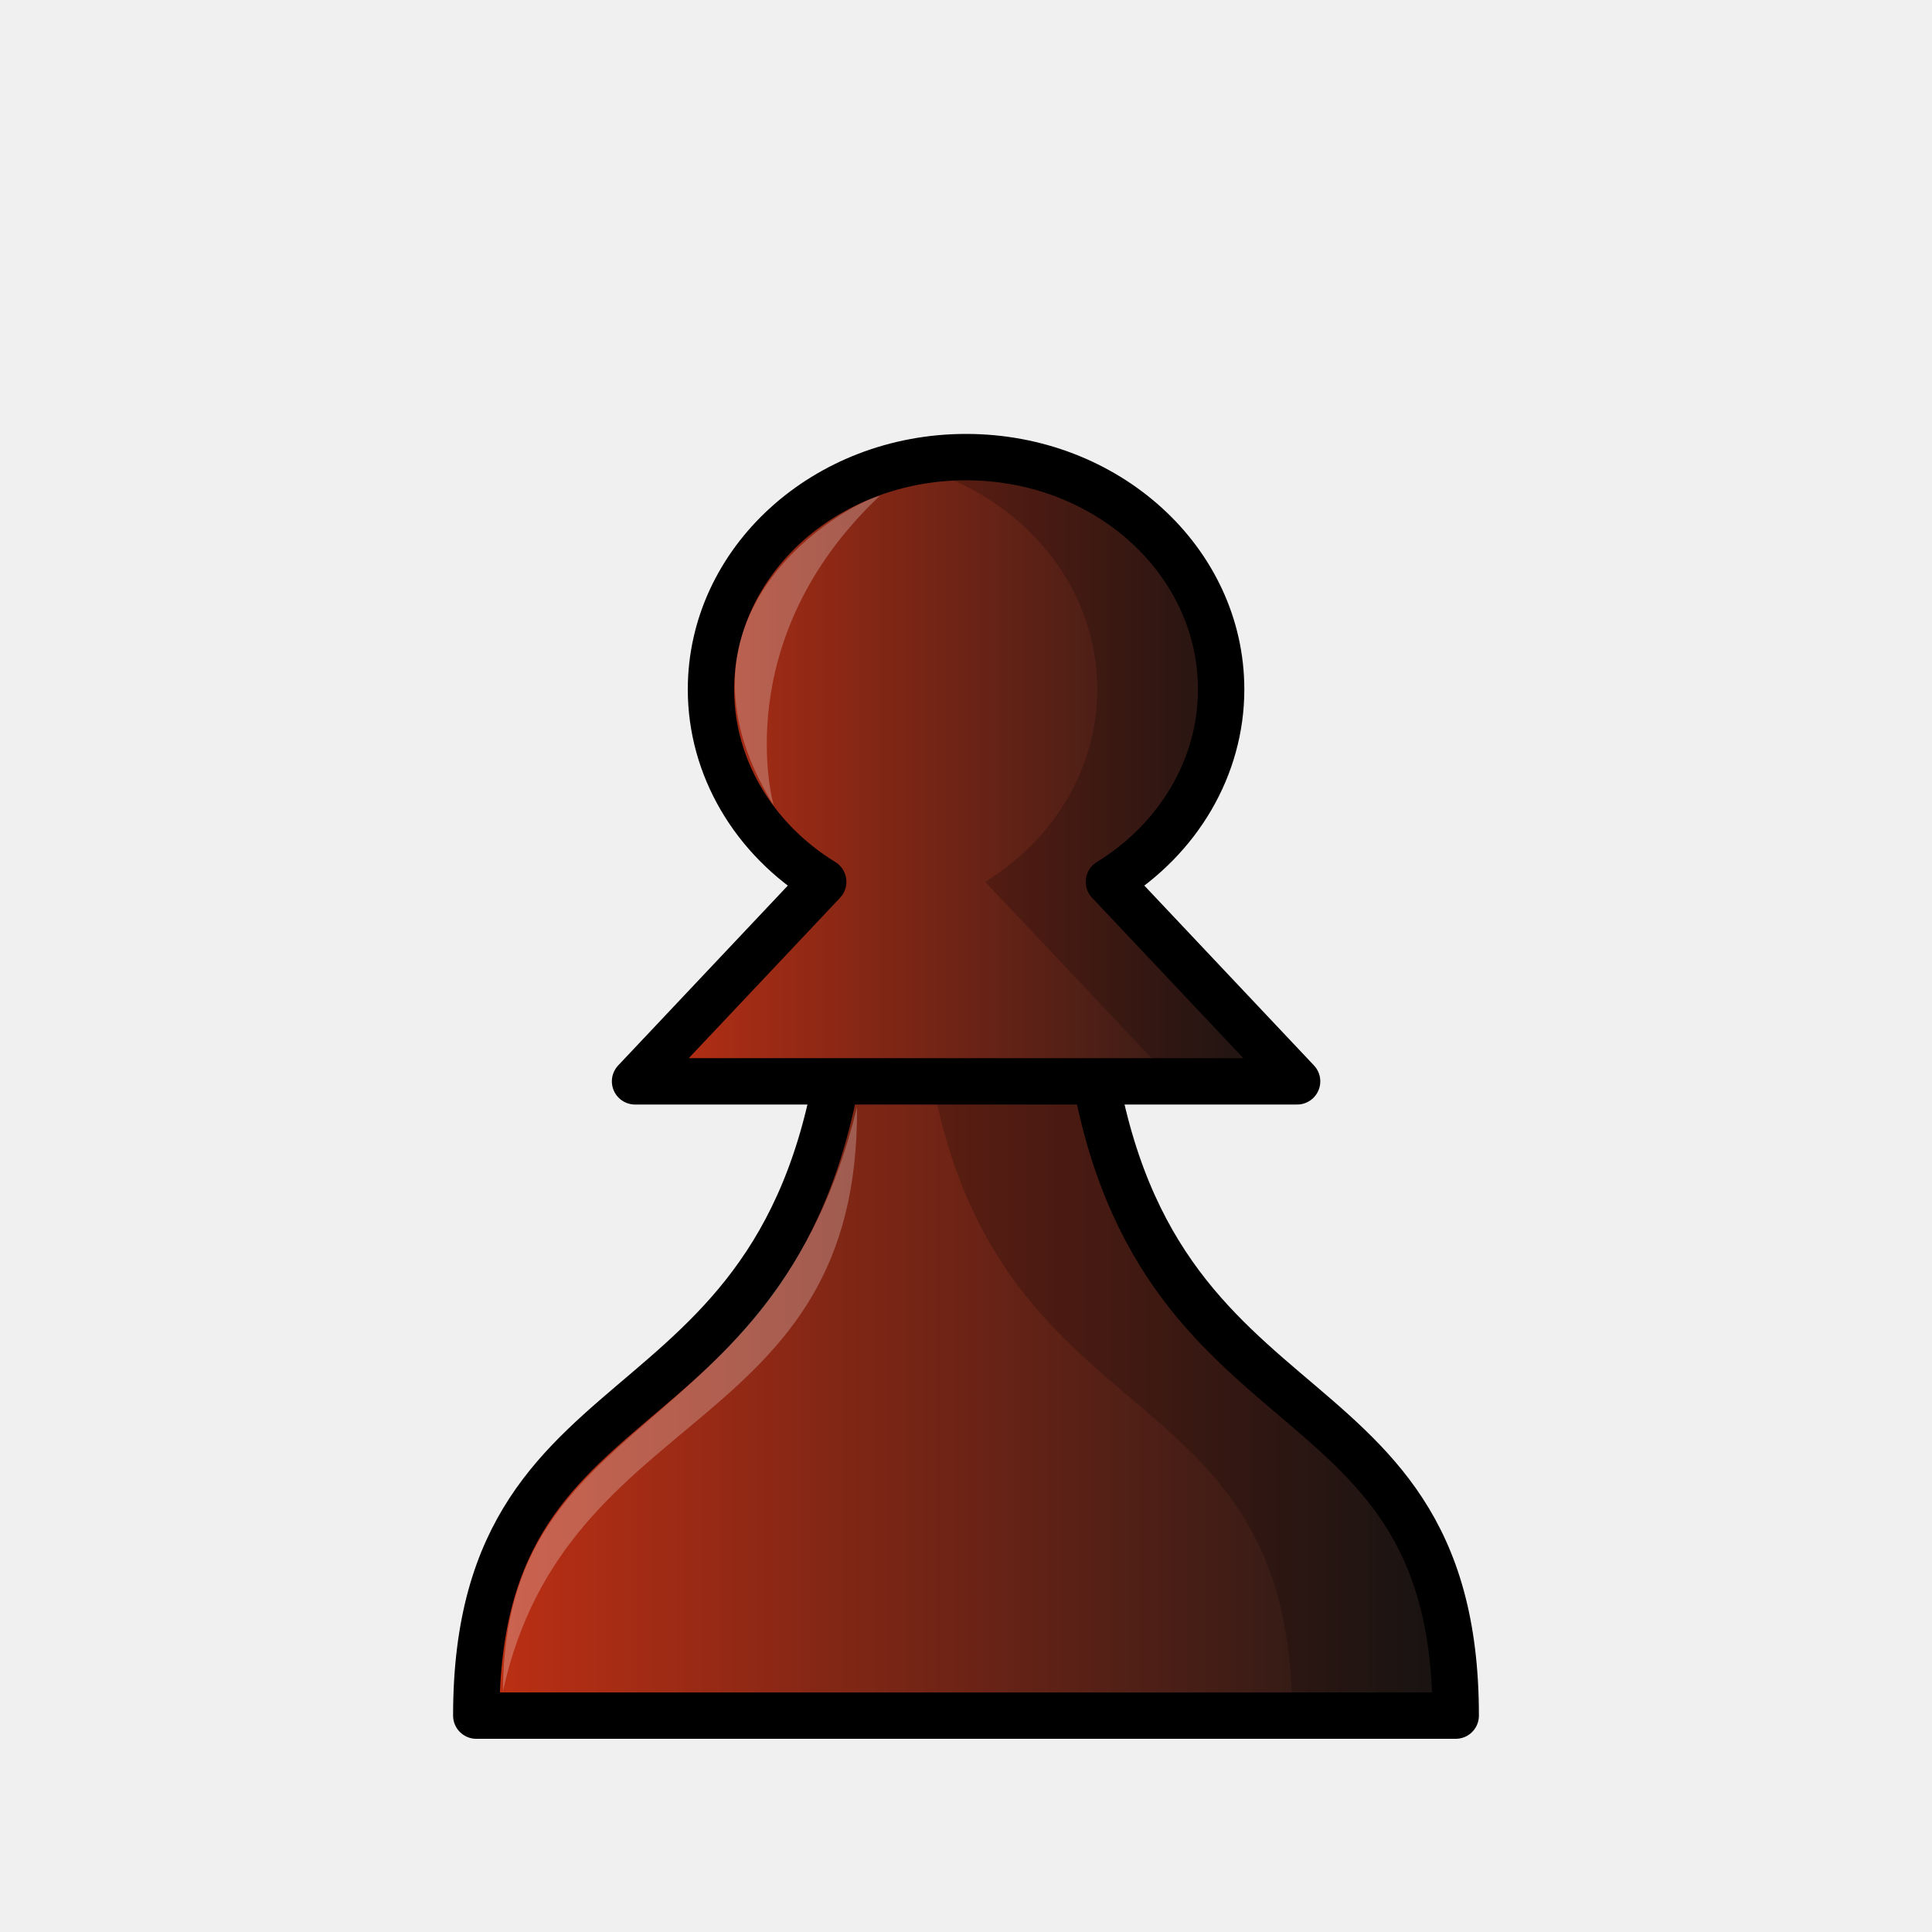
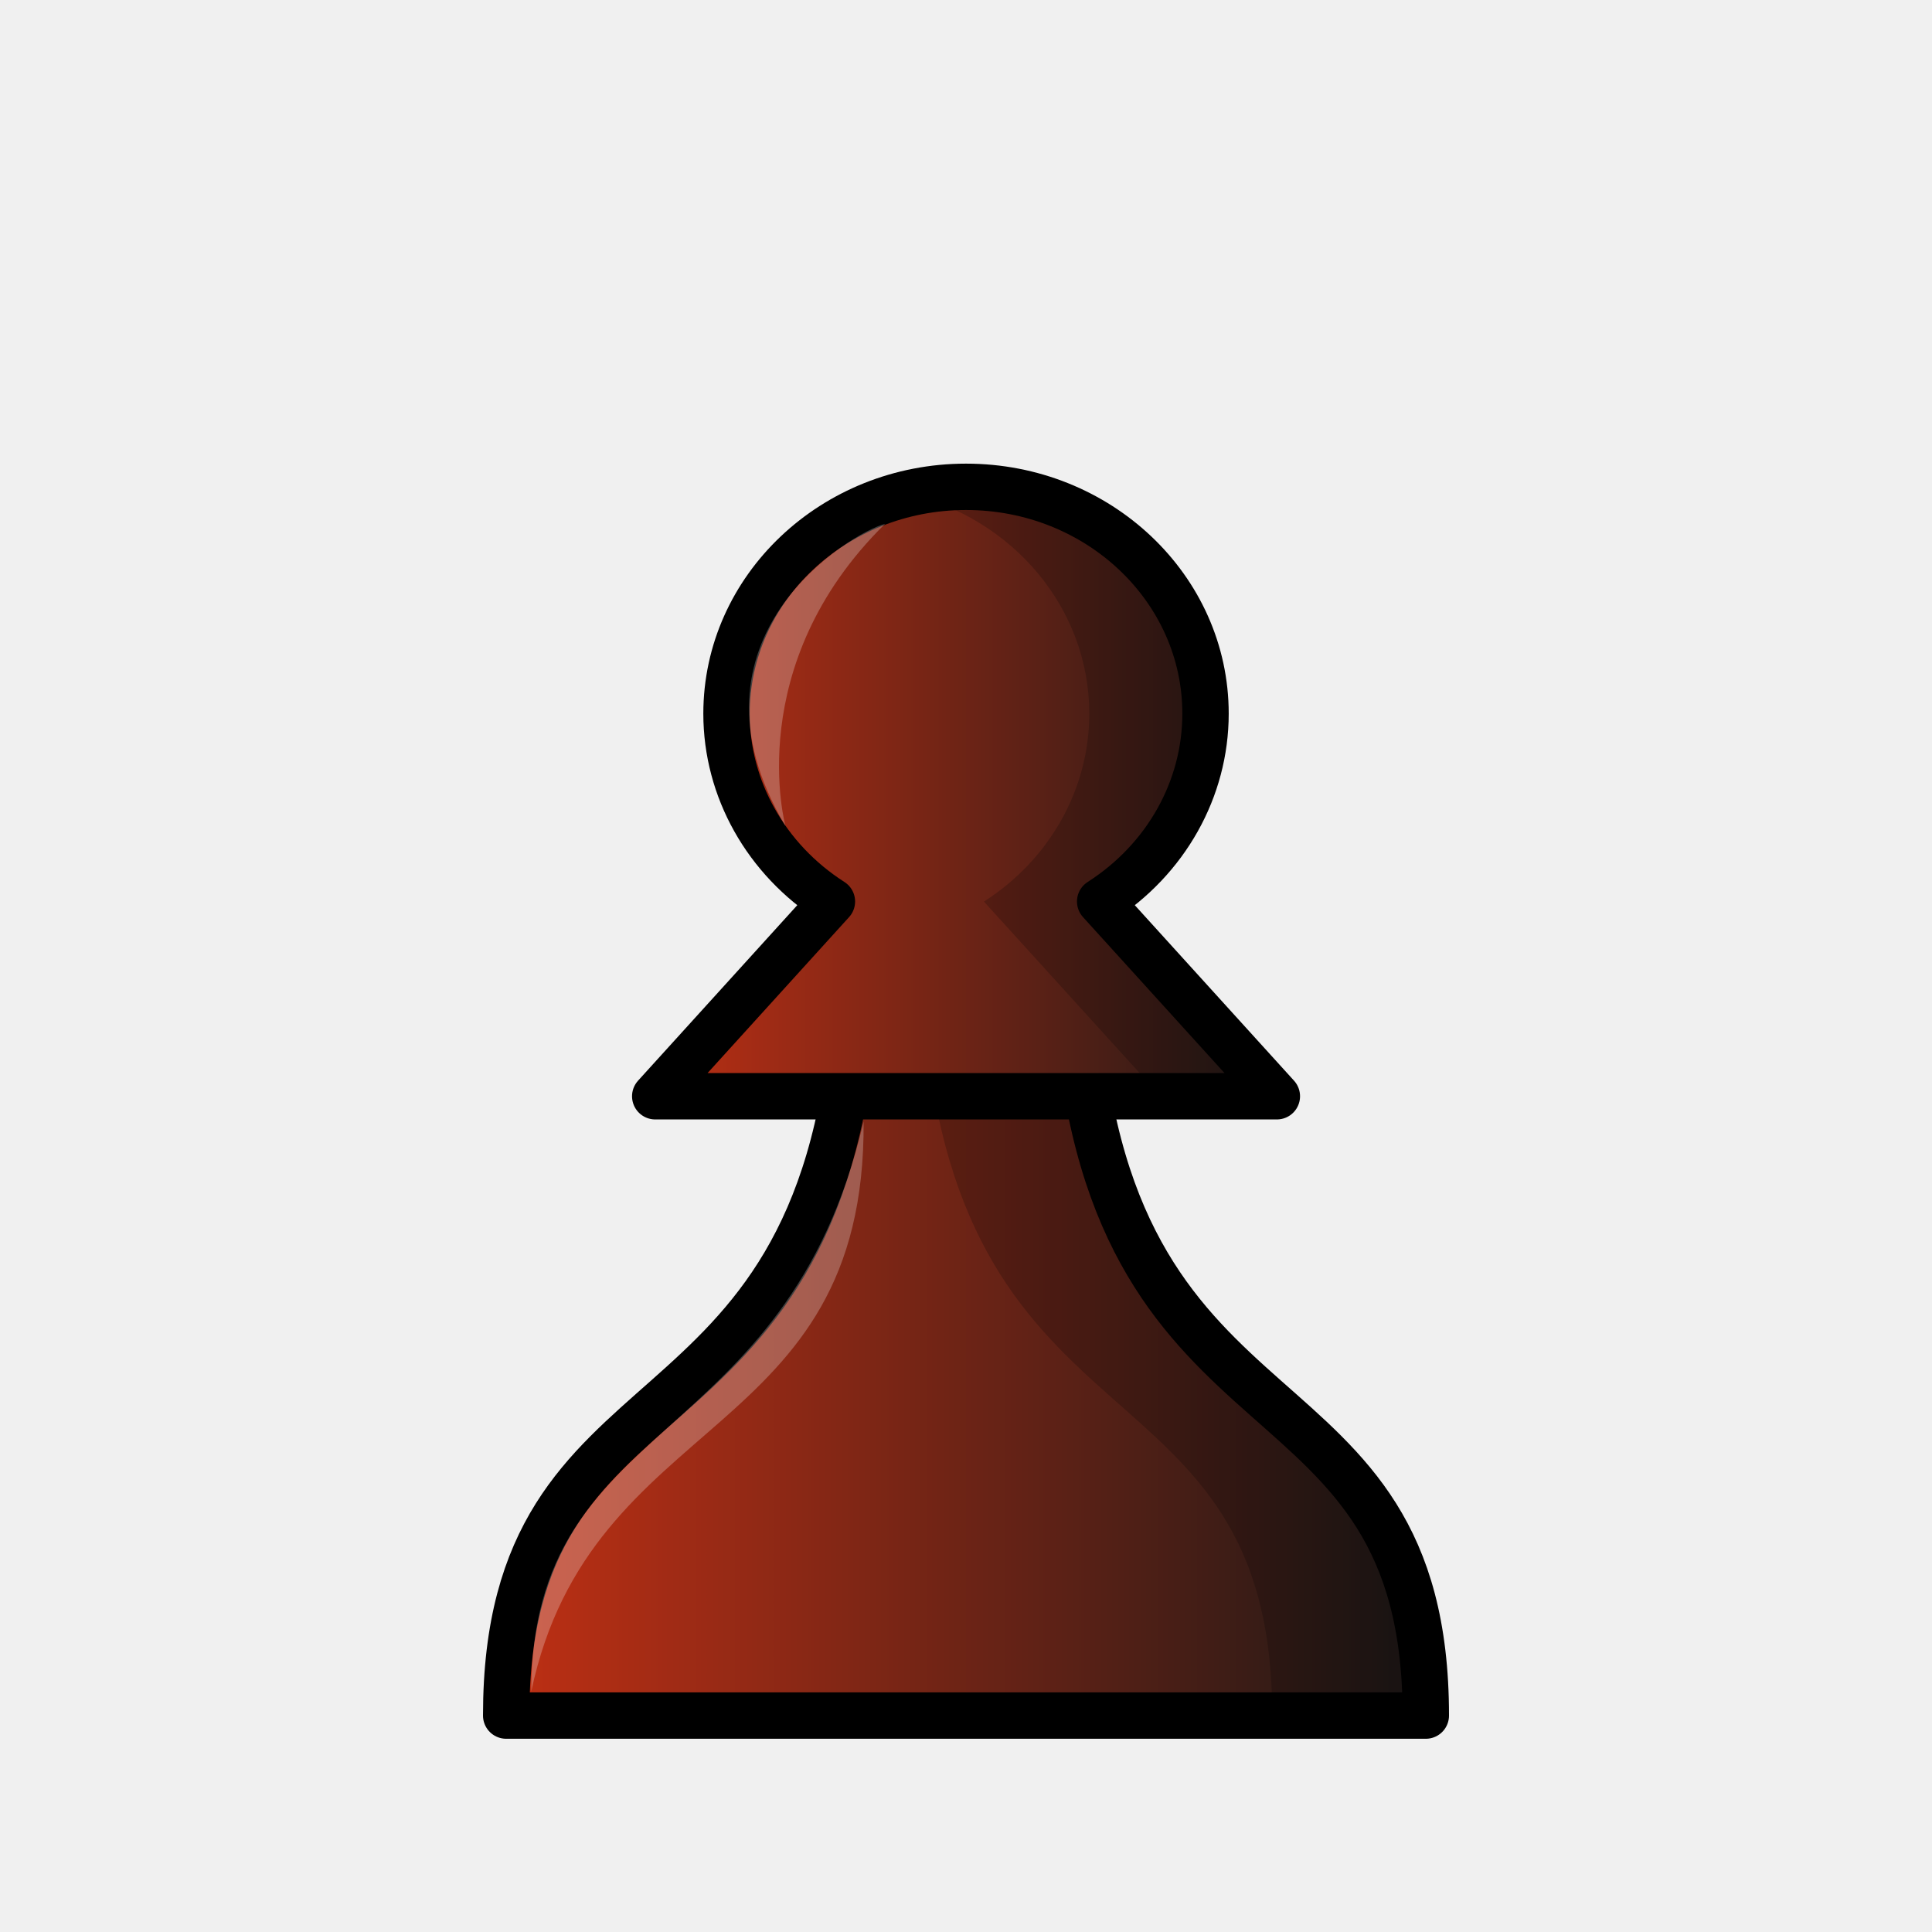
<svg xmlns="http://www.w3.org/2000/svg" xmlns:xlink="http://www.w3.org/1999/xlink" width="50mm" height="50mm" clip-rule="evenodd" fill-rule="evenodd" image-rendering="optimizeQuality" shape-rendering="geometricPrecision" text-rendering="geometricPrecision" version="1.1" viewBox="0 0 50 50">
  <defs>
-     <linearGradient id="linearGradient5734-4" x1="-144.63" x2="-118.08" y1="495" y2="495" gradientTransform="translate(156.35 -459.87)" gradientUnits="userSpaceOnUse" xlink:href="#linearGradient3800" />
    <linearGradient id="linearGradient3800">
      <stop style="stop-color:#c23014" offset="0" />
      <stop style="stop-color:#171717" offset="1" />
    </linearGradient>
-     <linearGradient id="linearGradient5726-1" x1="-140.16" x2="-123.6" y1="472.02" y2="472.02" gradientTransform="matrix(1.1068 0 0 1.1073 170.97 -502.76)" gradientUnits="userSpaceOnUse" xlink:href="#linearGradient3800" />
+     <linearGradient id="linearGradient4007" x1="-144.63" x2="-118.08" y1="495" y2="495" gradientTransform="matrix(.93894 0 0 .97636 148.33 -447.95)" gradientUnits="userSpaceOnUse" xlink:href="#linearGradient3800" />
+     <linearGradient id="linearGradient3887-8" x1="1247.8" x2="1265.1" y1="1156.6" y2="1156.6" gradientTransform="matrix(.99908 0 0 1.0007 -1230.3 -1137)" gradientUnits="userSpaceOnUse" xlink:href="#linearGradient3800" />
  </defs>
-   <path d="m21.918 25.868c-0.992 11.9-9.592 8.873-9.592 18.532h25.348c0-9.66-8.6-6.632-9.592-18.532h-3.083z" style="fill:url(#linearGradient5734-4);stroke-linejoin:round;stroke-width:1.2;stroke:#000000" />
-   <path d="m23.849 25.868c0.992 11.9 9.592 8.873 9.592 18.532h4.233c0-9.66-8.6-6.632-9.592-18.532h-3.083z" style="fill:#000000;opacity:.2" />
-   <path d="m25.001 11.83c-3.646 2.2e-5 -6.601 2.692-6.601 6.013 0 1.996 1.089 3.862 2.905 4.979l-4.87 5.163h17.134s-4.87-5.163-4.87-5.163c1.815-1.118 2.904-2.983 2.904-4.979 0-3.321-2.955-6.013-6.601-6.013z" style="fill:url(#linearGradient5726-1);stroke-linejoin:round;stroke-width:1.2;stroke:#000000" />
-   <path d="m25.001 11.83c-0.552 4.4e-5 -1.089 0.062-1.601 0.179 2.872 0.652 4.999 3.016 4.999 5.834 0 1.996-1.089 3.862-2.904 4.979l4.87 5.157h3.204l-4.871-5.157c1.815-1.118 2.904-2.983 2.904-4.979 0-3.321-2.955-6.012-6.601-6.013z" style="fill:#000000;opacity:.2" />
-   <path d="m22.769 12.832c-0.901 0.223-5.835 3.013-2.748 8.01 0 0-1.221-4.259 2.748-8.01z" style="fill:#ffffff;opacity:.25" />
-   <path d="m13.017 43.765c0.022-7.394 7.01-6.278 9.162-15.114 0.064 8.541-7.515 7.612-9.162 15.114z" style="clip-rule:evenodd;fill-rule:evenodd;fill:#ffffff;image-rendering:optimizeQuality;opacity:.25;shape-rendering:geometricPrecision" />
+   <path d="m22.106 26.305c-0.932 11.619-9.006 8.663-9.006 18.094h23.8c0-9.431-8.075-6.475-9.006-18.094h-2.894z" style="fill:url(#linearGradient4007);stroke-linejoin:round;stroke-width:1.2;stroke:#000000" />
+   <path d="m23.919 26.305c0.932 11.619 9.006 8.663 9.006 18.094h3.975c0-9.431-8.075-6.476-9.006-18.094h-2.894z" style="fill:#000000;opacity:.2" />
+   <path d="m13.748 43.78c0.02-7.219 6.582-6.13 8.602-14.757 0.06 8.339-7.056 7.432-8.602 14.757z" style="clip-rule:evenodd;fill-rule:evenodd;fill:#ffffff;image-rendering:optimizeQuality;opacity:.25;shape-rendering:geometricPrecision" />
+   <path d="m25 12.599c-3.423 4e-4 -6.198 2.628-6.198 5.87 0 1.949 1.023 3.77 2.728 4.862l-4.573 5.04h16.088l-4.573-5.04c1.705-1.091 2.727-2.913 2.727-4.862 0-3.242-2.775-5.87-6.197-5.87h-6e-4z" style="fill:url(#linearGradient3887-8);stroke-linejoin:round;stroke-width:1.2;stroke:#000000" />
+   <path d="m22.907 13.556c-0.846 0.217-5.479 2.941-2.58 7.82 0 0-1.146-4.159 2.58-7.82z" style="fill:#ffffff;opacity:.25" />
+   <path d="m25 12.6c-0.519 0-1.022 0.061-1.503 0.175 2.696 0.637 4.694 2.945 4.694 5.696 0 1.949-1.022 3.77-2.727 4.862l4.573 5.035h3.008l-4.573-5.035c1.704-1.091 2.727-2.913 2.727-4.862 0-3.242-2.775-5.87-6.198-5.87z" style="fill:#000000;opacity:.2" />
</svg>
